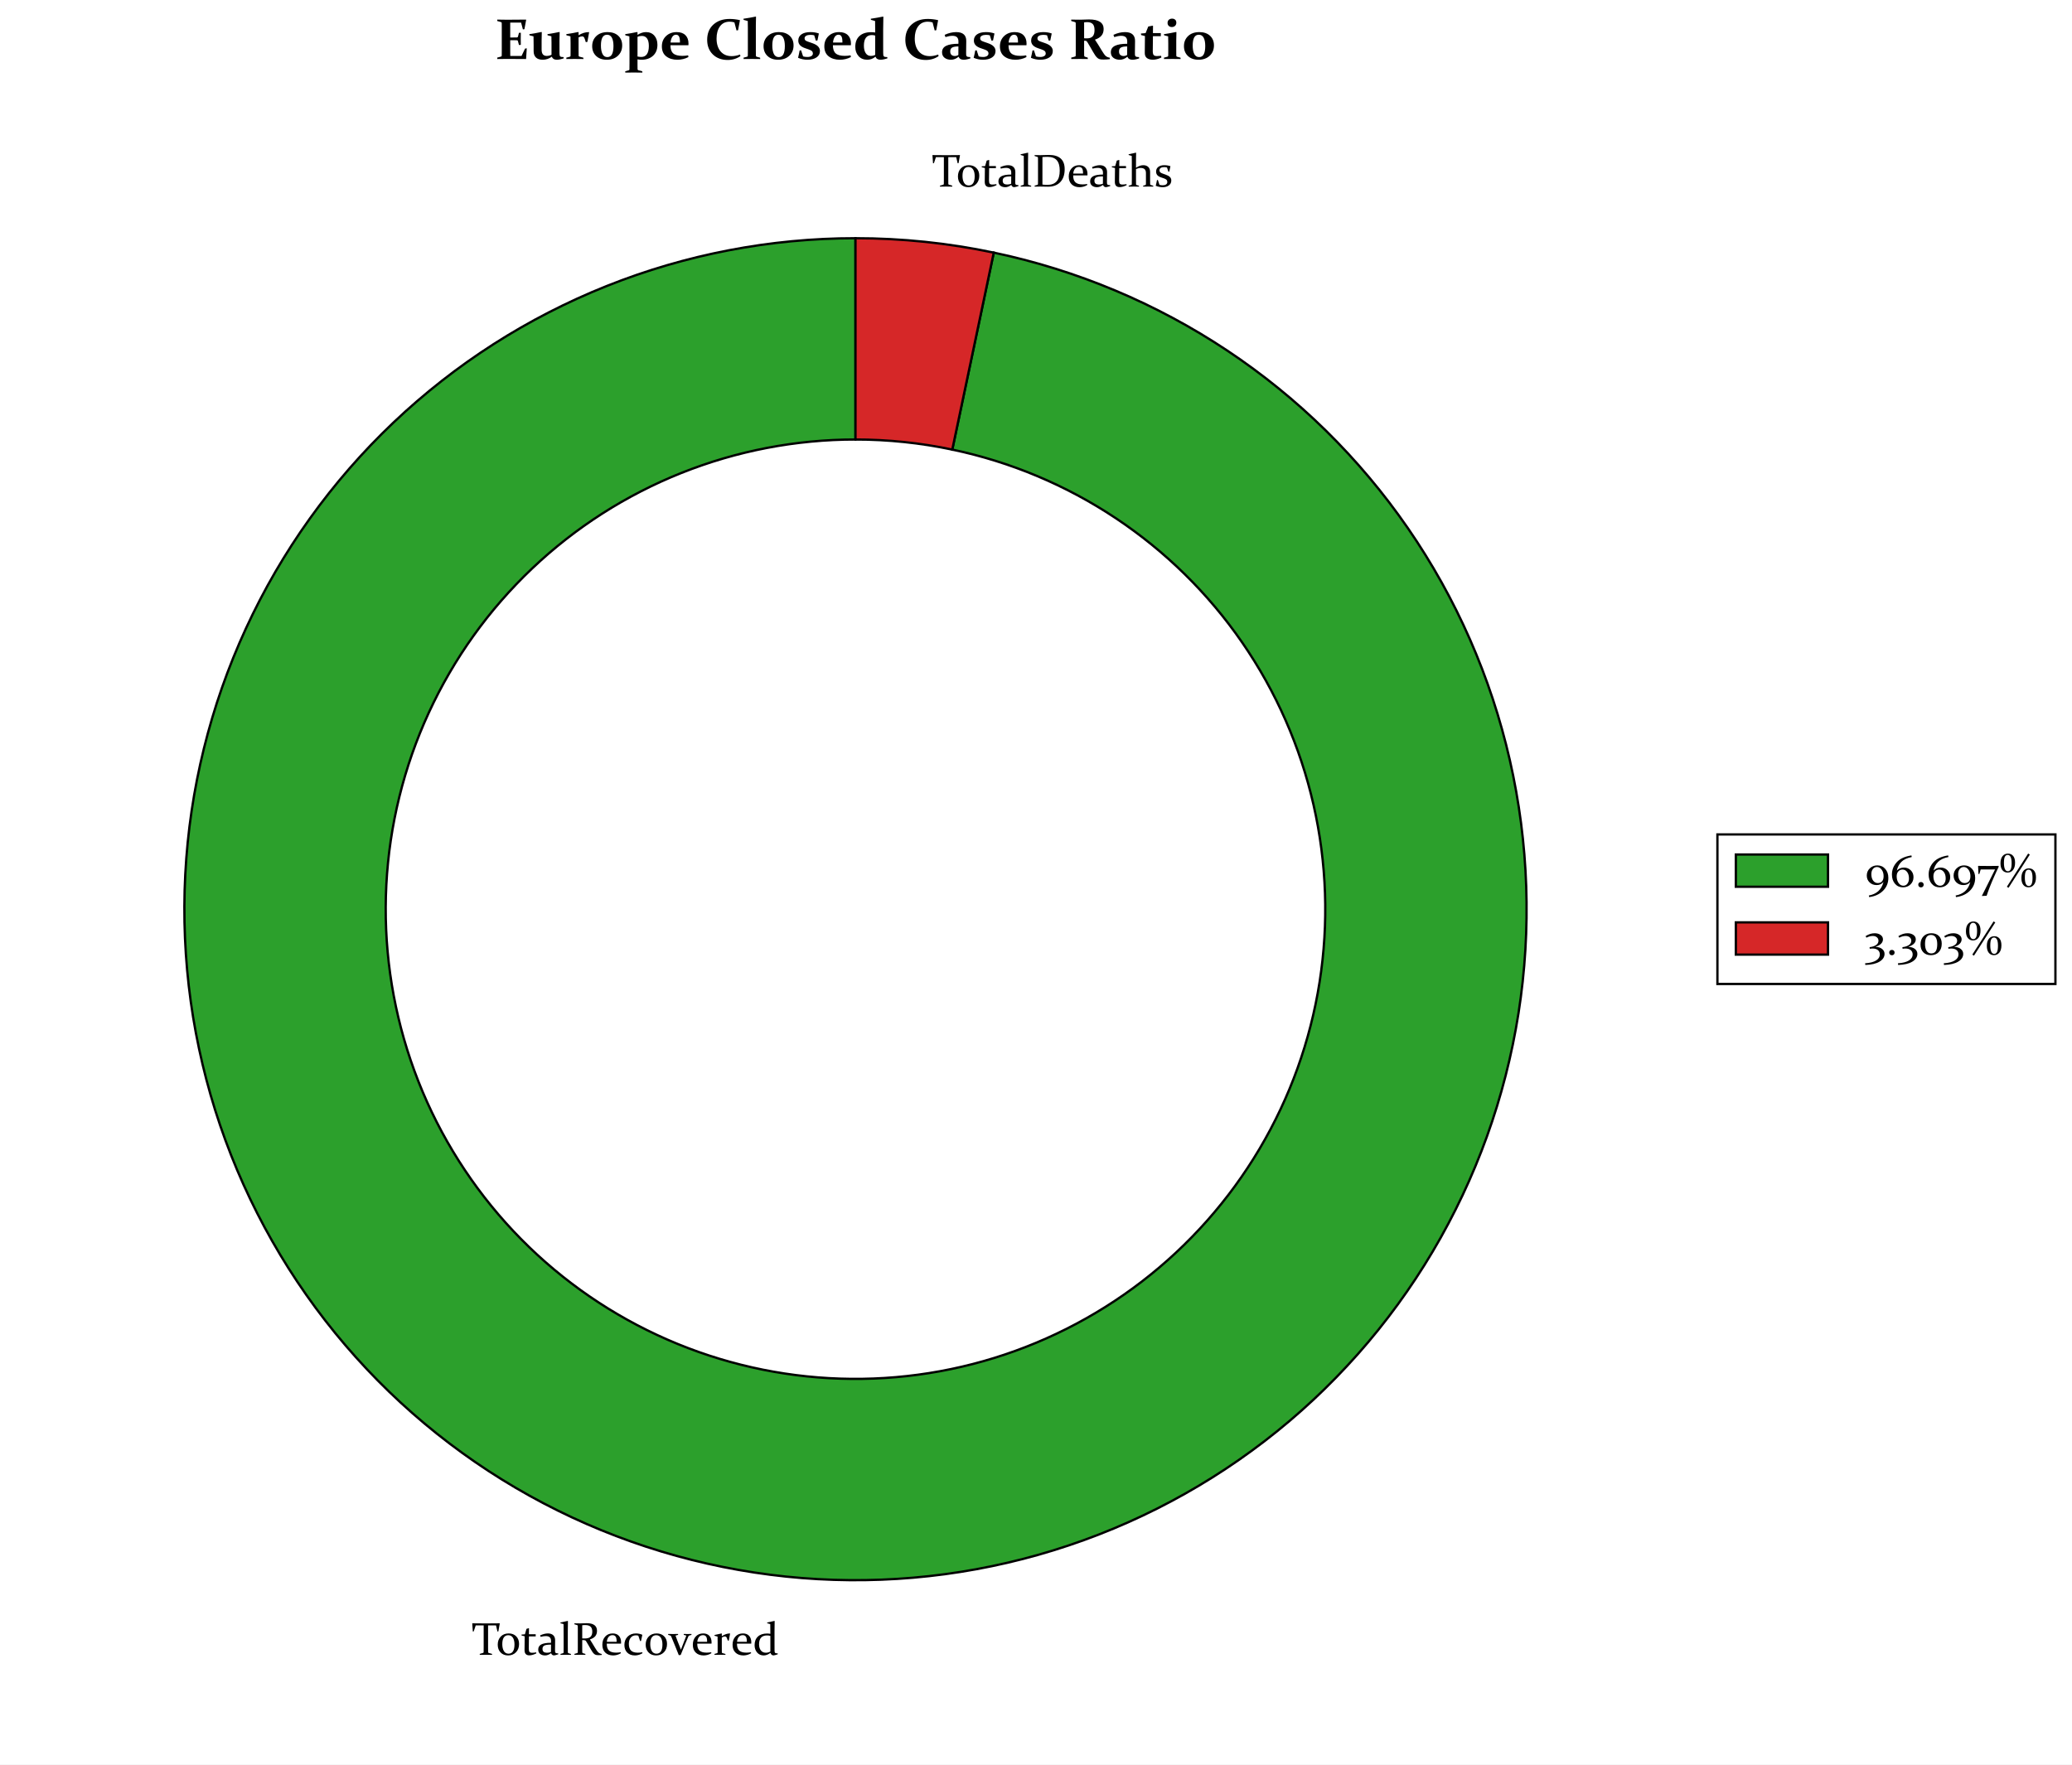
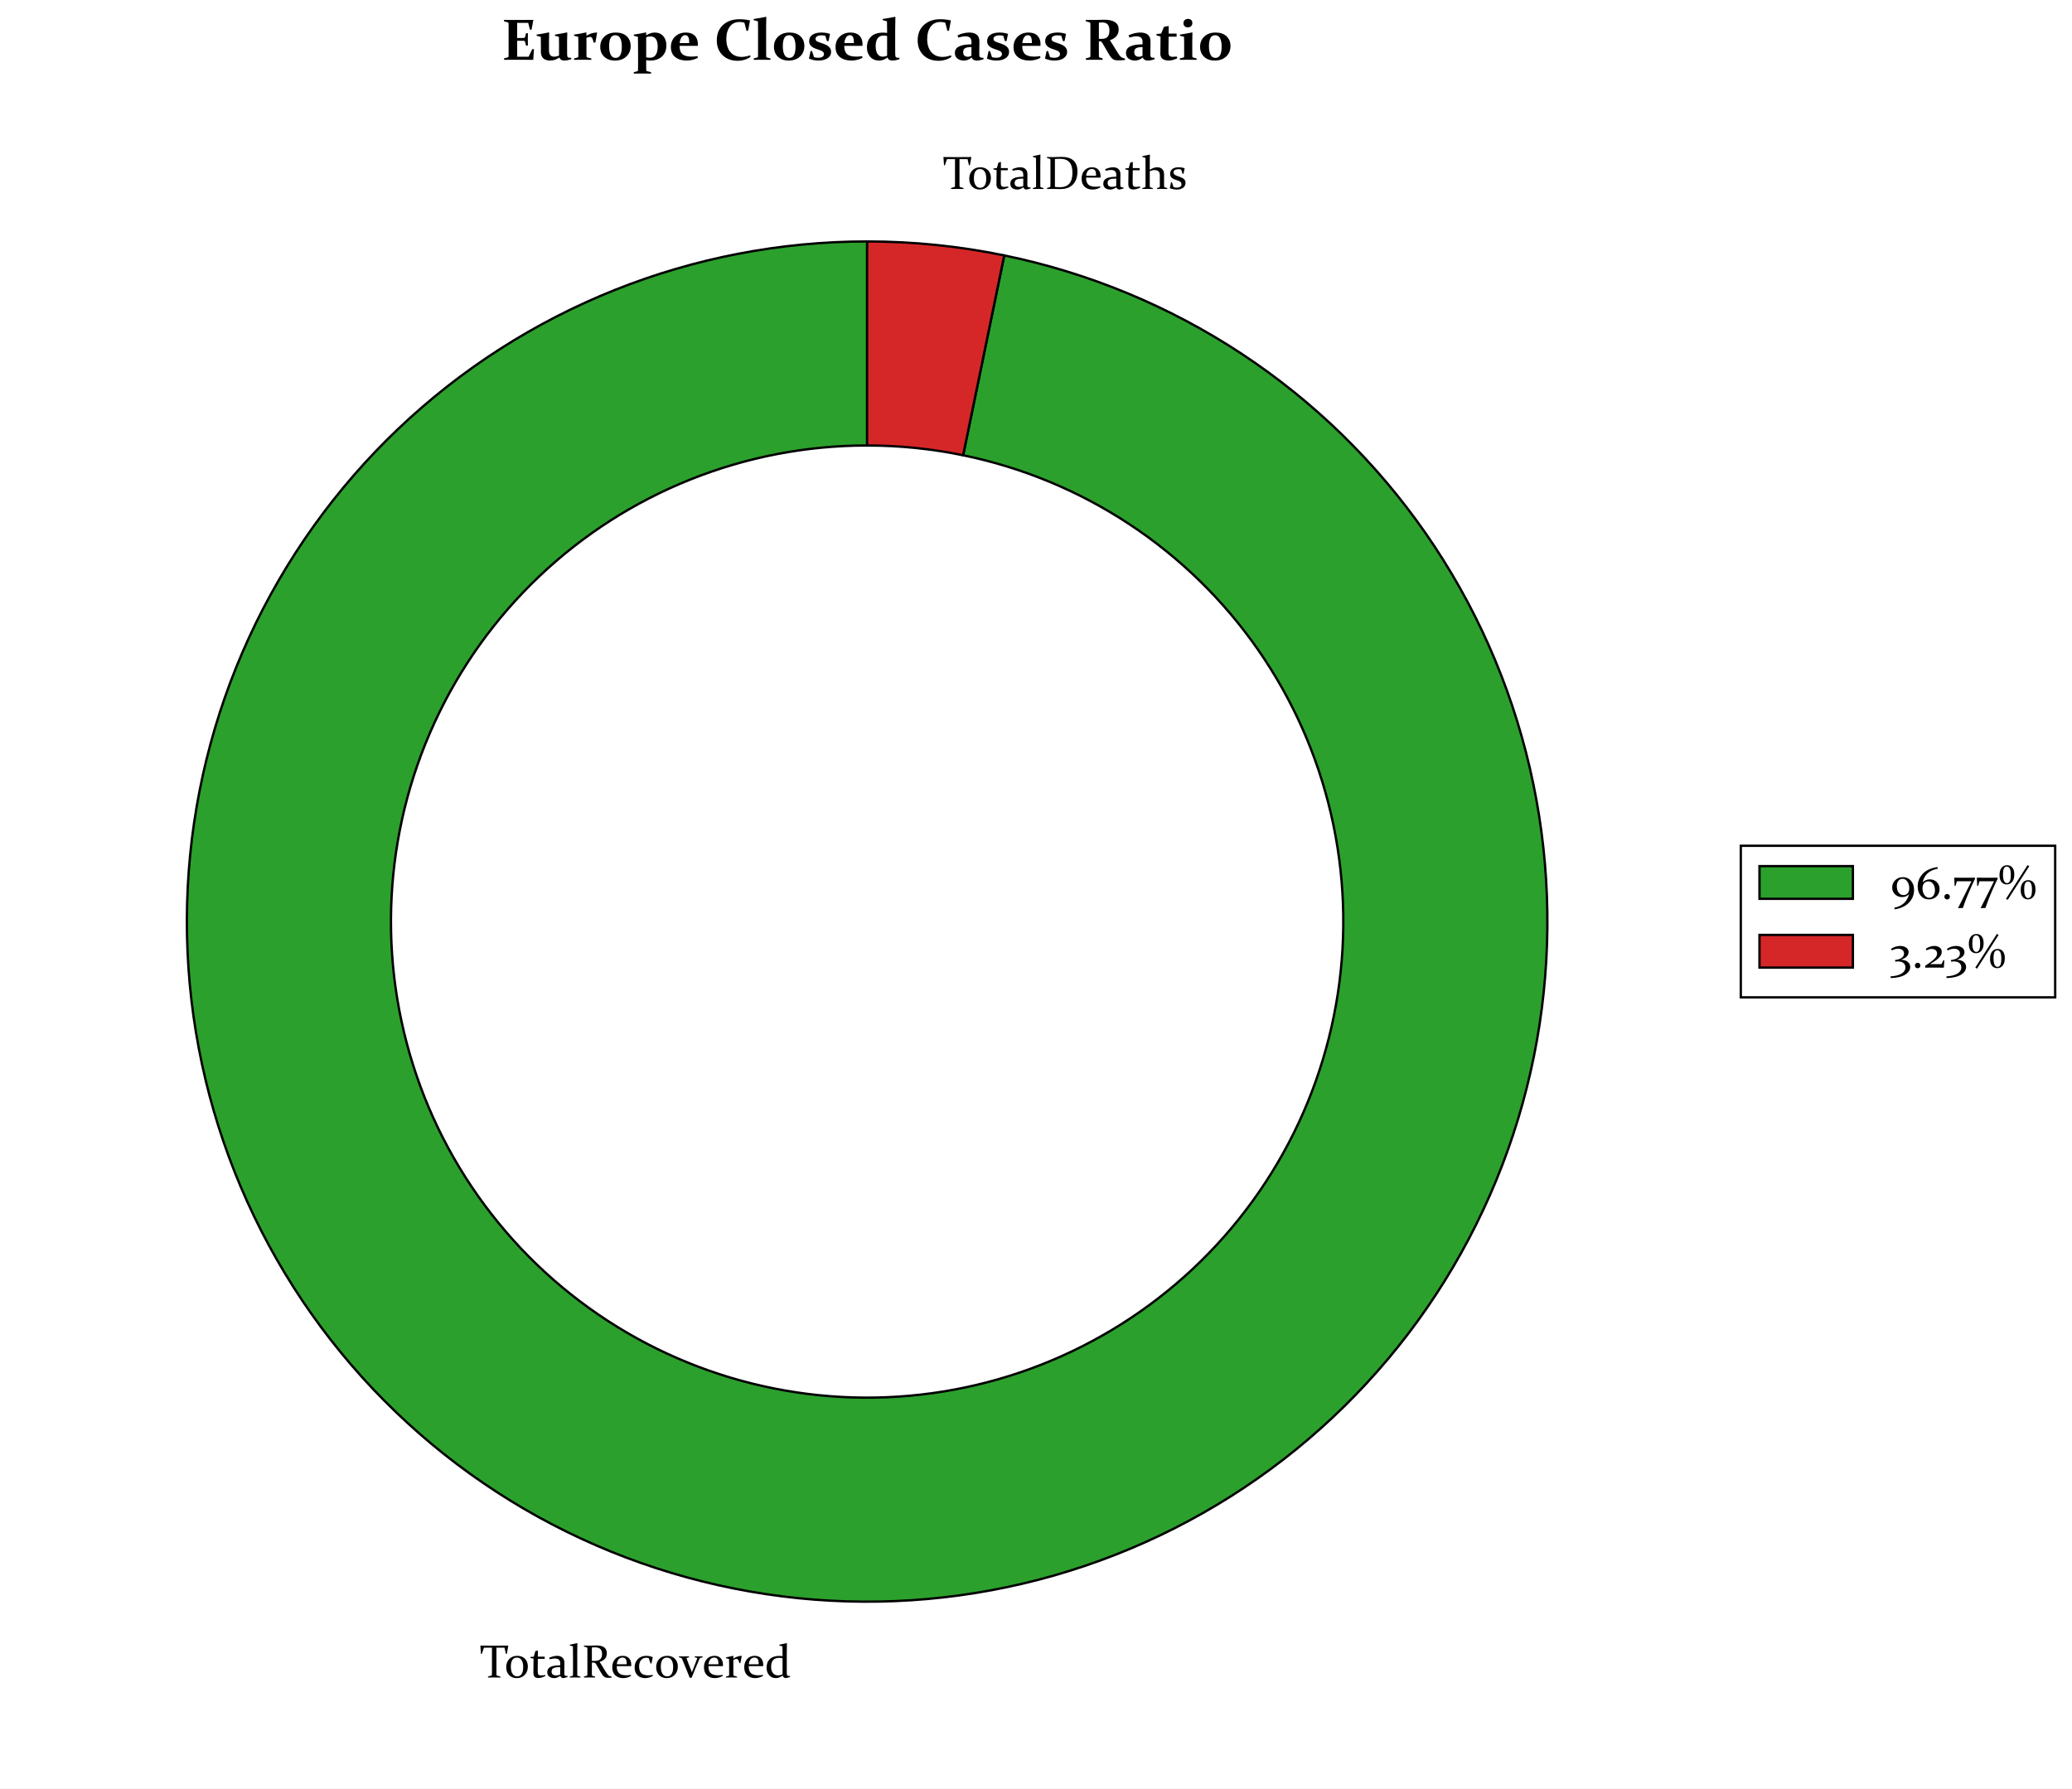
- <svg xmlns="http://www.w3.org/2000/svg" xmlns:xlink="http://www.w3.org/1999/xlink" height="766.08pt" version="1.1" viewBox="0 0 899.398 766.08" width="899.398pt">
+ <svg xmlns="http://www.w3.org/2000/svg" xmlns:xlink="http://www.w3.org/1999/xlink" height="766.08pt" version="1.1" viewBox="0 0 887.317 766.08" width="887.317pt">
  <defs>
    <style type="text/css">*{stroke-linecap:butt;stroke-linejoin:round;}</style>
  </defs>
  <g id="figure_1">
    <g id="patch_1">
-       <path d="M 0 766.08  L 899.398 766.08  L 899.398 0  L 0 0  z " style="fill:#ffffff;" />
+       <path d="M 0 766.08  L 887.317 766.08  L 887.317 0  L 0 0  z " style="fill:#ffffff;" />
    </g>
    <g id="axes_1">
      <g id="patch_2">
-         <path d="M 371.343 103.423  C 334.359 103.423 297.711 110.466 263.362 124.175  C 229.012 137.884 197.586 158.009 170.765 183.473  C 143.944 208.938 122.216 239.279 106.744 272.871  C 91.272 306.463 82.338 342.696 80.421 379.631  C 78.503 416.565 83.636 453.528 95.545 488.542  C 107.454 523.556 125.922 555.984 149.962 584.09  C 174.001 612.195 203.174 635.468 235.919 652.66  C 268.664 669.853 304.385 680.654 341.17 684.485  C 377.955 688.315 415.135 685.106 450.72 675.029  C 486.304 664.951 519.646 648.189 548.96 625.64  C 578.275 603.09 603.028 575.163 621.896 543.354  C 640.764 511.545 653.403 476.432 659.136 439.895  C 664.869 403.358 663.592 366.062 655.373 330.002  C 647.155 293.943 632.144 259.777 611.145 229.333  C 590.146 198.888 563.54 172.72 532.753 152.228  C 501.965 131.736 467.554 117.293 431.364 109.673  L 413.358 195.193  C 438.691 200.527 462.778 210.636 484.33 224.981  C 505.881 239.325 524.505 257.643 539.204 278.954  C 553.904 300.265 564.411 324.181 570.164 349.423  C 575.917 374.664 576.811 400.772 572.798 426.348  C 568.785 451.924 559.937 476.503 546.73 498.769  C 533.523 521.035 516.195 540.584 495.675 556.369  C 475.155 572.154 451.816 583.887 426.906 590.941  C 401.997 597.995 375.971 600.242 350.222 597.56  C 324.472 594.879 299.467 587.318 276.546 575.283  C 253.625 563.249 233.204 546.958 216.376 527.284  C 199.549 507.61 186.62 484.911 178.284 460.401  C 169.948 435.891 166.355 410.016 167.697 384.163  C 169.04 358.309 175.293 332.945 186.124 309.431  C 196.954 285.916 212.163 264.678 230.938 246.853  C 249.713 229.027 271.711 214.94 295.756 205.344  C 319.801 195.747 345.454 190.817 371.343 190.817  L 371.343 103.423  z " style="fill:#2ca02c;stroke:#000000;stroke-linejoin:miter;" />
+         <path d="M 371.343 103.423  C 334.331 103.423 297.656 110.477 263.284 124.206  C 228.912 137.935 197.47 158.089 170.643 183.589  C 143.817 209.088 122.093 239.468 106.639 273.099  C 91.185 306.73 82.28 343 80.403 379.965  C 78.526 416.929 83.711 453.915 95.68 488.938  C 107.648 523.962 126.182 556.385 150.288 584.471  C 174.394 612.556 203.633 635.792 236.437 652.932  C 269.242 670.072 305.014 680.804 341.835 684.553  C 378.657 688.302 415.858 685 451.443 674.823  C 487.029 664.646 520.351 647.78 549.622 625.129  C 578.894 602.478 603.583 574.455 622.364 542.562  C 641.146 510.67 653.678 475.488 659.289 438.904  C 664.901 402.319 663.489 364.999 655.13 328.943  C 646.771 292.887 631.616 258.753 610.479 228.37  C 589.341 197.988 562.606 171.91 531.707 151.535  C 500.808 131.161 466.307 116.86 430.054 109.401  L 412.441 195.002  C 437.818 200.223 461.968 210.234 483.598 224.496  C 505.227 238.758 523.942 257.013 538.738 278.28  C 553.534 299.548 564.142 323.442 569.994 348.681  C 575.845 373.92 576.833 400.045 572.905 425.654  C 568.977 451.263 560.205 475.89 547.058 498.215  C 533.911 520.54 516.629 540.156 496.138 556.011  C 475.648 571.867 452.323 583.673 427.413 590.797  C 402.503 597.921 376.463 600.233 350.687 597.608  C 324.912 594.984 299.872 587.472 276.909 575.474  C 253.946 563.476 233.479 547.211 216.605 527.551  C 199.73 507.891 186.756 485.194 178.379 460.678  C 170.001 436.161 166.371 410.271 167.685 384.396  C 168.999 358.521 175.232 333.132 186.05 309.59  C 196.868 286.049 212.074 264.783 230.853 246.933  C 249.632 229.084 271.642 214.976 295.702 205.365  C 319.762 195.755 345.434 190.817 371.343 190.817  L 371.343 103.423  z " style="fill:#2ca02c;stroke:#000000;stroke-linejoin:miter;" />
      </g>
      <g id="patch_3">
-         <path d="M 431.364 109.673  C 421.502 107.597 411.539 106.034 401.516 104.99  C 391.492 103.946 381.421 103.423 371.343 103.423  L 371.343 190.817  C 378.397 190.817 385.447 191.183 392.464 191.914  C 399.48 192.645 406.454 193.739 413.358 195.193  L 431.364 109.673  z " style="fill:#d62728;stroke:#000000;stroke-linejoin:miter;" />
+         <path d="M 430.054 109.401  C 420.402 107.415 410.654 105.92 400.85 104.921  C 391.046 103.923 381.198 103.423 371.343 103.423  L 371.343 190.817  C 378.241 190.817 385.135 191.167 391.998 191.866  C 398.861 192.565 405.684 193.611 412.441 195.002  L 430.054 109.401  z " style="fill:#d62728;stroke:#000000;stroke-linejoin:miter;" />
      </g>
      <g id="matplotlib.axis_1" />
      <g id="matplotlib.axis_2" />
      <g id="text_1">
-         <g transform="translate(204.7713 718.4438)scale(0.2 -0.2)">
+         <g transform="translate(205.5032 718.5191)scale(0.2 -0.2)">
          <defs>
            <path d="M 30.766 0  Q 24.75 0 17.484 -0.141  L 17.281 1.953  L 24.516 4.109  Q 25.734 4.438 25.781 5.609  Q 25.875 9.328 25.875 15.094  L 25.875 63.812  L 8.641 63.812  L 4.297 50.828  L 2.344 50.484  L 1.078 67.969  L 1.422 68.359  Q 13.422 68.172 24.422 68.172  L 37.453 68.172  Q 48.391 68.172 60.547 68.359  L 60.844 67.969  L 57.766 50.828  L 55.812 50.484  L 52.688 63.812  L 35.453 63.812  L 35.453 15.094  Q 35.453 9.328 35.547 5.609  Q 35.594 4.438 36.812 4.109  L 44.047 1.953  L 44.141 -0.141  Q 36.578 0 30.766 0  z " id="Constantia-84" />
            <path d="M 13.719 23.047  Q 13.719 13.922 17.141 8.172  Q 20.562 2.438 27.297 2.438  Q 33.594 2.438 36.891 7.484  Q 40.188 12.547 40.188 22.469  Q 40.188 31.781 36.719 37.156  Q 33.25 42.531 26.656 42.531  Q 20.406 42.531 17.062 37.688  Q 13.719 32.859 13.719 23.047  z M 50.141 23.484  Q 50.141 12.359 43.422 5.484  Q 36.719 -1.375 26.375 -1.375  Q 16.266 -1.375 10.031 5.094  Q 3.812 11.578 3.812 22.016  Q 3.812 32.766 10.328 39.578  Q 16.844 46.391 27.594 46.391  Q 37.75 46.391 43.938 40.109  Q 50.141 33.844 50.141 23.484  z " id="Constantia-111" />
            <path d="M 17.484 39.938  Q 17.188 23.438 17.188 13.328  Q 17.188 8.25 18.703 6.312  Q 20.219 4.391 24.469 4.391  Q 27.828 4.391 33.25 5.281  L 33.547 3.078  Q 25.094 -1.172 18.453 -1.172  Q 13.141 -1.172 10.547 1.688  Q 7.953 4.547 7.953 10.297  Q 7.953 19.781 8.297 40.234  L 1.562 41.891  L 1.266 43.891  L 8.797 44.531  L 12.156 56.344  Q 14.891 57.078 17.141 57.766  L 17.625 57.422  Q 17.484 51.516 17.484 46.391  L 17.484 44.578  L 32.172 44.578  L 32.172 39.938  z " id="Constantia-116" />
            <path d="M 30.125 22.125  Q 19.438 22.125 15.531 20.016  Q 11.625 17.922 11.625 12.938  Q 11.625 8.297 14.203 6.359  Q 16.797 4.438 21.234 4.438  Q 26.266 4.438 30.031 6.156  z M 6.453 42.234  Q 15.969 46.391 23.297 46.391  Q 30.766 46.391 34.938 42.484  Q 39.109 38.578 39.062 31.203  L 38.812 10.891  Q 38.766 8.406 38.938 6.891  Q 39.109 5.375 39.812 4.562  Q 40.531 3.766 41.938 3.438  Q 43.359 3.125 45.75 3.078  L 46 1.172  Q 43.891 0.344 40.859 -0.484  Q 37.844 -1.312 36.766 -1.312  Q 32.031 -1.312 30.281 3.562  Q 23.438 -1.375 17.391 -1.375  Q 10.594 -1.375 6.469 1.969  Q 2.344 5.328 2.344 11.422  Q 2.344 18.953 9.047 22.516  Q 15.766 26.078 30.125 26.078  L 30.172 29.891  Q 30.219 35.359 27.391 37.984  Q 24.562 40.625 18.703 40.625  Q 14.266 40.625 7.562 38.969  z " id="Constantia-97" />
            <path d="M 2.734 68.5  L 2.484 70.125  Q 11.141 71.781 18.406 73.578  L 18.844 73.188  Q 18.562 65.234 18.562 51.078  L 18.562 19.281  Q 18.562 10.547 18.656 5.219  Q 18.797 3.812 20.016 3.469  L 25.344 1.859  L 25.484 -0.141  Q 18.891 0 14.109 0  Q 9.328 0 2.781 -0.141  L 2.594 1.859  L 8.109 3.469  Q 9.328 3.859 9.422 5.031  Q 9.516 10.547 9.516 17.328  L 9.516 37.406  Q 9.516 55.562 9.328 66.547  z " id="Constantia-108" />
            <path d="M 21.781 14.984  Q 21.781 12.062 21.797 9.719  Q 21.828 7.375 21.875 5.469  Q 21.922 3.953 23.141 3.562  L 28.562 1.953  L 28.719 -0.141  Q 22.906 0 17.094 0  Q 11.188 0 4.984 -0.141  L 4.781 1.953  L 10.797 3.766  Q 12.016 4.109 12.109 5.281  Q 12.156 7.234 12.172 9.641  Q 12.203 12.062 12.203 14.984  L 12.203 54.594  Q 12.203 57.078 12.172 59.078  Q 12.156 61.078 12.109 62.703  Q 12.062 63.969 10.938 64.359  L 4.891 66.266  L 4.781 68.359  Q 11.078 68.172 17.047 68.172  Q 18.219 68.172 20.016 68.234  Q 21.828 68.312 24.422 68.406  Q 27.047 68.5 28.797 68.547  Q 30.562 68.609 31.594 68.609  Q 42.719 68.609 48.281 64.406  Q 53.859 60.203 53.859 52.156  Q 53.859 44.875 50.047 40.359  Q 46.234 35.844 38.422 33.406  Q 41.5 28.719 44.094 24.344  Q 46.688 19.969 48.906 16.328  Q 51.125 12.703 52.969 9.906  Q 54.828 7.125 56.453 5.516  Q 57.281 4.688 58.109 4.078  Q 58.938 3.469 59.844 3.078  Q 60.75 2.688 61.75 2.391  Q 62.75 2.094 63.969 1.812  L 64.109 -0.344  Q 60.594 -0.781 58.203 -0.781  Q 56.203 -0.781 54.688 -0.688  Q 53.172 -0.594 52 -0.297  Q 50.828 0 49.875 0.453  Q 48.922 0.922 48 1.656  Q 46 3.172 44.062 6.031  Q 42.141 8.891 40.062 12.5  Q 37.984 16.109 35.734 20.188  Q 33.5 24.266 31 28.172  Q 30.281 29.344 29.766 30.031  Q 29.25 30.719 28.641 31.109  Q 28.031 31.5 27.219 31.641  Q 26.422 31.781 25.141 31.844  L 21.781 31.938  z M 21.781 35.594  Q 24.75 35.453 27.297 35.453  Q 35.75 35.453 39.672 39.031  Q 43.609 42.625 43.609 50.297  Q 43.609 57.719 39.844 61.125  Q 36.078 64.547 28.078 64.547  Q 26.703 64.547 25.141 64.453  Q 23.578 64.359 21.781 64.156  z " id="Constantia-82" />
            <path d="M 44.047 3.469  Q 39.891 0.875 35.5 -0.25  Q 31.109 -1.375 27.344 -1.375  Q 16.609 -1.375 10.203 4.75  Q 3.812 10.891 3.812 21.781  Q 3.812 32.625 9.938 39.5  Q 16.062 46.391 26.312 46.391  Q 34.906 46.391 39.688 41.234  Q 44.484 36.078 44.484 27  Q 44.484 25.641 44.344 24.219  L 13.375 24.219  Q 13.375 13.719 18.312 9.203  Q 23.25 4.688 33.734 4.688  Q 38.422 4.688 43.75 5.562  z M 34.766 28.266  L 34.766 29.734  Q 34.766 36.672 32.547 39.641  Q 30.328 42.625 25.922 42.625  Q 20.125 42.625 17.047 38.422  Q 13.969 34.234 13.578 28.266  z " id="Constantia-101" />
            <path d="M 42.969 3.469  Q 39.938 1.422 35.469 0.016  Q 31 -1.375 26.609 -1.375  Q 16.062 -1.375 9.906 4.797  Q 3.766 10.984 3.766 21.297  Q 3.766 32.469 10.734 39.422  Q 17.719 46.391 28.812 46.391  Q 35.984 46.391 42.719 43.453  Q 41.109 36.922 39.844 30.078  L 37.938 29.781  L 33.984 41.5  Q 31.734 42.281 28.906 42.281  Q 21.625 42.281 17.516 37.203  Q 13.422 32.125 13.422 23.781  Q 13.422 13.969 18.062 9.281  Q 22.703 4.594 32.766 4.594  Q 37.406 4.594 42.672 5.516  z " id="Constantia-99" />
            <path d="M -1.516 45.266  Q 4.641 45.125 9.422 45.125  Q 13.812 45.125 19.969 45.266  L 20.172 43.266  L 14.5 41.703  Q 18.5 30.328 23.781 17.531  Q 25.141 14.156 26.219 11.078  Q 27.297 14.156 28.719 17.484  Q 33.156 28.422 38.031 41.703  L 32.469 43.266  L 32.281 45.266  Q 36.234 45.125 40.531 45.125  Q 44.922 45.125 49.031 45.266  L 49.219 43.266  L 44.344 41.844  Q 43.219 41.453 42.438 39.938  Q 38.578 31 33.469 18.672  Q 28.375 6.344 25.781 -0.344  L 21.625 -0.781  Q 18.953 6.297 13.891 18.594  Q 8.844 30.906 5.219 39.703  Q 4.438 41.406 3.078 41.891  L -1.422 43.266  z " id="Constantia-118" />
            <path d="M 2.828 42.969  Q 10.984 44.531 18.312 46.391  L 18.797 46.047  L 18.797 40.328  Q 27.828 46.391 36.531 46.391  L 36.766 46.094  Q 35.359 38.812 33.984 31  L 32.031 30.672  Q 30.672 34.812 29.391 37.328  Q 28.125 39.844 25.391 39.844  Q 22.75 39.844 18.797 37.406  L 18.797 16.266  Q 18.797 8.641 18.891 5.375  Q 18.953 4.047 20.125 3.719  L 26.609 1.859  L 26.766 -0.141  Q 19.141 0 14.359 0  Q 9.578 0 3.031 -0.141  L 2.828 1.859  L 8.5 3.516  Q 9.672 3.906 9.719 5.031  Q 9.766 7.125 9.766 11.031  L 9.766 27.688  Q 9.766 35.641 9.578 39.547  L 3.078 41.312  z " id="Constantia-114" />
            <path d="M 37.938 41.016  Q 34.672 42.047 30.609 42.047  Q 22.219 42.047 17.812 37.281  Q 13.422 32.516 13.422 22.859  Q 13.422 14.5 17.328 9.5  Q 21.234 4.5 28.375 4.5  Q 32.953 4.5 37.938 7.031  z M 30.906 70.125  Q 39.594 71.781 46.828 73.578  L 47.266 73.188  Q 46.969 62.75 46.969 50.734  L 46.969 24.172  Q 46.969 17.438 47.016 10.844  Q 47.016 8.344 47.188 6.828  Q 47.359 5.328 48.047 4.516  Q 48.734 3.719 50.078 3.422  Q 51.422 3.125 53.859 3.078  L 54.109 1.172  Q 51.953 0.344 48.953 -0.484  Q 45.953 -1.312 44.875 -1.312  Q 39.938 -1.312 38.234 4.25  Q 30.672 -1.375 23.531 -1.375  Q 14.5 -1.375 9.109 5.047  Q 3.719 11.469 3.719 20.844  Q 3.719 32.953 10.891 39.594  Q 18.062 46.234 30.953 46.234  Q 34.078 46.234 37.938 45.562  Q 37.938 56.344 37.75 66.547  L 31.156 68.5  z " id="Constantia-100" />
          </defs>
          <use xlink:href="#Constantia-84" />
          <use x="52.578" xlink:href="#Constantia-111" />
          <use x="106.631" xlink:href="#Constantia-116" />
          <use x="141.934" xlink:href="#Constantia-97" />
          <use x="189.932" xlink:href="#Constantia-108" />
          <use x="218.008" xlink:href="#Constantia-82" />
          <use x="279.643" xlink:href="#Constantia-101" />
          <use x="327.543" xlink:href="#Constantia-99" />
          <use x="373.686" xlink:href="#Constantia-111" />
          <use x="427.738" xlink:href="#Constantia-118" />
          <use x="476.029" xlink:href="#Constantia-101" />
          <use x="523.93" xlink:href="#Constantia-114" />
          <use x="562.26" xlink:href="#Constantia-101" />
          <use x="610.16" xlink:href="#Constantia-100" />
        </g>
      </g>
      <g id="text_2">
-         <g transform="translate(404.5329 80.99951)scale(0.2 -0.2)">
+         <g transform="translate(403.801 80.92414)scale(0.2 -0.2)">
          <defs>
            <path d="M 17.094 0  Q 11.188 0 4.984 -0.141  L 4.781 1.953  L 10.797 3.766  Q 12.062 4.156 12.109 5.281  Q 12.156 7.234 12.172 9.641  Q 12.203 12.062 12.203 14.984  L 12.203 54.594  Q 12.203 57.078 12.172 59.078  Q 12.156 61.078 12.109 62.703  Q 12.062 63.969 10.938 64.359  L 4.891 66.266  L 4.781 68.359  Q 11.078 68.172 17.047 68.172  Q 21.922 68.172 26.453 68.406  Q 31 68.656 35.797 68.656  Q 52.875 68.656 61.469 60.859  Q 70.062 53.078 70.062 37.75  Q 70.062 19.672 60.516 9.688  Q 50.984 -0.297 33.734 -0.297  Q 29 -0.297 25.281 -0.141  Q 21.578 0 17.094 0  z M 21.781 4.344  Q 24.656 3.953 27.406 3.828  Q 30.172 3.719 32.953 3.719  Q 45.844 3.719 52.578 11.297  Q 59.328 18.891 59.328 34.578  Q 59.328 49.812 52.922 57.156  Q 46.531 64.5 32.672 64.5  Q 30.469 64.5 27.797 64.406  Q 25.141 64.312 21.781 64.062  z " id="Constantia-68" />
            <path d="M 2.484 70.125  Q 10.453 71.688 18.406 73.578  L 18.844 73.188  Q 18.609 68.609 18.578 60.109  Q 18.562 51.609 18.562 40.922  Q 27.047 46.391 34.375 46.391  Q 41.156 46.391 45.156 42.594  Q 49.172 38.812 49.172 31.5  L 49.172 14.266  Q 49.172 8.641 49.266 5.219  Q 49.312 3.953 50.484 3.516  L 55.953 1.859  L 56.062 -0.141  Q 49.609 0 44.828 0  Q 40.047 0 34.188 -0.141  L 33.984 1.859  L 38.812 3.266  Q 39.984 3.656 40.094 4.781  Q 40.141 5.469 40.141 7.859  L 40.141 29.156  Q 40.141 35.156 37.25 37.766  Q 34.375 40.375 28.766 40.375  Q 23.922 40.375 18.562 38.031  L 18.562 16.109  Q 18.562 10.062 18.656 5.031  Q 18.703 3.656 19.875 3.328  L 24.953 1.859  L 25.047 -0.141  Q 18.891 0 14.109 0  Q 9.328 0 2.781 -0.141  L 2.594 1.859  L 8.109 3.469  Q 9.375 3.859 9.422 5.031  Q 9.516 9.719 9.516 17  L 9.516 37.406  Q 9.516 47.359 9.484 55.031  Q 9.469 62.703 9.328 66.547  L 2.734 68.5  z " id="Constantia-104" />
            <path d="M 27.875 41.453  Q 25.047 42.234 21.734 42.234  Q 17.141 42.234 14.328 40.453  Q 11.531 38.672 11.531 35.594  Q 11.531 32.625 13.359 30.906  Q 15.188 29.203 20.172 27.547  L 24.172 26.172  Q 30.906 23.875 34.047 20.922  Q 37.203 17.969 37.203 13.188  Q 37.203 6.391 31.922 2.5  Q 26.656 -1.375 18.609 -1.375  Q 11.188 -1.375 3.422 1.656  Q 5.078 8.016 6.109 14.062  L 8.016 14.359  L 11.531 3.859  Q 14.312 2.781 18.609 2.781  Q 23.141 2.781 25.844 4.641  Q 28.562 6.5 28.562 9.859  Q 28.562 12.984 26.734 14.797  Q 24.906 16.609 20.906 17.922  L 15.828 19.625  Q 9.234 21.828 6.719 24.922  Q 4.203 28.031 4.203 32.625  Q 4.203 39.016 9.062 42.703  Q 13.922 46.391 21.875 46.391  Q 29.297 46.391 35.359 44.234  Q 33.984 38.672 32.859 32.469  L 31 32.125  z " id="Constantia-115" />
          </defs>
          <use xlink:href="#Constantia-84" />
          <use x="52.578" xlink:href="#Constantia-111" />
          <use x="106.631" xlink:href="#Constantia-116" />
          <use x="141.934" xlink:href="#Constantia-97" />
          <use x="189.932" xlink:href="#Constantia-108" />
          <use x="218.008" xlink:href="#Constantia-68" />
          <use x="293.105" xlink:href="#Constantia-101" />
          <use x="341.006" xlink:href="#Constantia-97" />
          <use x="389.004" xlink:href="#Constantia-116" />
          <use x="424.307" xlink:href="#Constantia-104" />
          <use x="482.266" xlink:href="#Constantia-115" />
        </g>
      </g>
      <g id="text_3">
        <g transform="translate(214.7568 25.59453)scale(0.25 -0.25)">
          <defs>
            <path d="M 17.234 68.172  L 29.594 68.172  Q 41.453 68.172 54.203 68.359  L 54.547 67.969  L 51.516 51.703  L 48.875 51.312  L 45.75 63.188  L 26.859 63.188  L 26.859 37.25  L 29.5 37.25  Q 33.734 37.25 38.625 37.359  Q 39.891 37.406 40.281 38.672  L 42.047 45.359  L 45.266 45.516  Q 45.125 38.422 45.125 34.906  Q 45.125 31.5 45.266 24.469  L 42.047 24.219  L 40.234 31.109  Q 39.844 32.422 38.719 32.469  Q 33.734 32.562 29.438 32.562  L 26.859 32.562  L 26.859 15.828  Q 26.859 10.453 26.953 5.172  L 46.484 5.172  L 52.641 18.016  L 55.609 18.453  L 54.438 0.203  L 54.109 -0.141  Q 41.938 0 30.422 0  L 17.484 0  Q 11.188 0 4.5 -0.141  L 4.25 2.297  L 10.797 4.109  Q 12.016 4.438 12.109 5.609  Q 12.156 7.562 12.172 9.984  Q 12.203 12.406 12.203 15.328  L 12.203 54.25  Q 12.203 56.688 12.172 58.688  Q 12.156 60.688 12.109 62.359  Q 12.062 63.625 10.938 63.969  L 4.391 65.875  L 4.25 68.359  Q 11.078 68.172 17.234 68.172  z " id="Constantia-Bold-69" />
            <path d="M 39.844 3.906  Q 32.672 -1.375 24.219 -1.375  Q 16.312 -1.375 12.297 2.531  Q 8.297 6.453 8.297 13.531  L 8.297 23.875  Q 8.297 34.328 8.109 39.266  L 1.125 41.062  L 0.828 43.062  Q 12.797 44.875 21.922 46.828  L 22.469 46.438  Q 22.172 40.328 22.172 31.344  L 22.172 16.312  Q 22.172 10.5 24.438 7.891  Q 26.703 5.281 30.859 5.281  Q 35.5 5.281 39.359 7.281  L 39.359 28.078  Q 39.359 34.906 39.156 39.359  L 32.562 41.062  L 32.281 43.062  Q 43.844 44.875 52.938 46.828  L 53.516 46.438  Q 53.172 40.188 53.172 31.062  Q 53.172 13.328 53.219 9.422  Q 53.266 7.469 53.516 6.266  Q 53.766 5.078 54.438 4.438  Q 55.125 3.812 56.469 3.531  Q 57.812 3.266 60.297 3.219  L 60.547 1.078  Q 53.516 -1.375 48.438 -1.375  Q 41.891 -1.375 39.844 3.906  z " id="Constantia-Bold-117" />
            <path d="M 2.297 43.062  Q 13.578 44.734 22.906 46.781  L 23.641 46.391  L 23.641 41.109  Q 32.281 46.625 41.703 46.625  L 41.938 46.297  Q 40.375 38.531 38.969 29.688  L 36.141 29.203  Q 34.859 34.031 33.641 36.609  Q 32.422 39.203 29.828 39.203  Q 27.344 39.203 23.641 37.547  L 23.641 16.609  Q 23.641 9.031 23.734 5.766  Q 23.781 4.391 24.953 4.047  L 31.938 2.203  L 32.078 -0.141  Q 23.969 0 16.609 0  Q 9.578 0 2.547 -0.141  L 2.297 2.203  L 8.5 3.906  Q 9.672 4.25 9.719 5.375  Q 9.766 7.469 9.766 11.375  L 9.766 27.688  Q 9.766 35.641 9.578 39.266  L 2.594 41.062  z " id="Constantia-Bold-114" />
            <path d="M 19.047 23.188  Q 19.047 14.312 21.703 8.766  Q 24.359 3.219 30.219 3.219  Q 35.688 3.219 38.25 8.094  Q 40.828 12.984 40.828 22.609  Q 40.828 31.641 38.109 36.844  Q 35.406 42.047 29.641 42.047  Q 24.266 42.047 21.656 37.359  Q 19.047 32.672 19.047 23.188  z M 55.953 23.578  Q 55.953 12.453 48.531 5.531  Q 41.109 -1.375 29.203 -1.375  Q 17.625 -1.375 10.734 5.141  Q 3.859 11.672 3.859 22.219  Q 3.859 32.906 11.078 39.766  Q 18.312 46.625 30.609 46.625  Q 42.281 46.625 49.109 40.297  Q 55.953 33.984 55.953 23.578  z " id="Constantia-Bold-111" />
            <path d="M 1.609 41.062  L 1.312 43.062  Q 12.594 44.734 21.969 46.781  L 22.703 46.391  L 22.703 41.797  Q 30.281 46.625 37.312 46.625  Q 46.484 46.625 51.875 40.547  Q 57.281 34.469 57.281 24.656  Q 57.281 12.5 49.688 5.562  Q 42.094 -1.375 29.641 -1.375  Q 26.312 -1.375 22.703 -0.688  L 22.703 -10.984  Q 22.703 -15.828 22.797 -17.781  Q 22.906 -19.281 24.125 -19.578  L 31 -21.391  L 31.156 -23.734  Q 23.047 -23.578 15.922 -23.578  Q 8.594 -23.578 1.562 -23.734  L 1.312 -21.391  L 7.469 -19.672  Q 8.641 -19.391 8.688 -18.219  Q 8.797 -14.594 8.797 -7.375  L 8.797 12.109  Q 8.797 33.406 8.594 39.266  z M 22.703 4.203  Q 26.125 3.469 29.297 3.469  Q 35.75 3.469 39.062 8.391  Q 42.391 13.328 42.391 22.516  Q 42.391 31.156 39.266 35.562  Q 36.141 39.984 30.219 39.984  Q 25.984 39.984 22.703 38.375  z " id="Constantia-Bold-112" />
            <path d="M 49.906 3.219  Q 40.875 -1.375 30.859 -1.375  Q 18.953 -1.375 11.406 4.516  Q 3.859 10.406 3.859 21.875  Q 3.859 32.812 11.109 39.719  Q 18.359 46.625 29.594 46.625  Q 39.406 46.625 44.75 41.328  Q 50.094 36.031 50.094 26.703  Q 50.094 25.297 49.953 23.781  L 18.75 23.781  Q 18.75 13.969 23.562 9.672  Q 28.375 5.375 39.359 5.375  Q 44.672 5.375 49.516 6.297  z M 35.25 28.516  L 35.25 29.688  Q 35.25 36.328 33.562 39.203  Q 31.891 42.094 28.422 42.094  Q 24.266 42.094 21.797 38.109  Q 19.344 34.125 18.953 28.516  z " id="Constantia-Bold-101" />
            <path id="Constantia-Bold-32" />
            <path d="M 58.5 49.906  L 55.812 49.469  L 52.094 63.484  Q 48.25 64.703 43.75 64.703  Q 32.953 64.703 27.047 56.609  Q 21.141 48.531 21.141 35.453  Q 21.141 21.484 28.094 13.188  Q 35.062 4.891 47.406 4.891  Q 54.297 4.891 61.922 7.672  L 62.547 4.891  Q 52.781 -1.766 40.484 -1.766  Q 24.516 -1.766 14.672 7.859  Q 4.828 17.484 4.828 33.203  Q 4.828 49.953 15.625 59.719  Q 26.422 69.484 43.797 69.484  Q 52.391 69.484 61.375 67.484  L 61.672 67  z " id="Constantia-Bold-67" />
            <path d="M 1.859 69.828  Q 14.062 71.625 23.141 73.578  L 23.688 73.188  Q 23.391 66.453 23.391 58.844  L 23.391 13.672  Q 23.391 7.859 23.484 5.562  Q 23.578 4.25 24.703 3.906  L 30.812 2.203  L 30.953 -0.141  Q 23.734 0 16.609 0  Q 9.328 0 2.25 -0.141  L 2 2.203  L 8.203 3.906  Q 9.328 4.203 9.422 5.375  Q 9.516 7.281 9.516 11.766  L 9.516 54.109  Q 9.516 60.5 9.328 65.875  L 2.156 67.828  z " id="Constantia-Bold-108" />
            <path d="M 31.938 41.109  Q 28.859 41.844 25.297 41.844  Q 20.844 41.844 18.031 40.281  Q 15.234 38.719 15.234 35.844  Q 15.234 33.641 16.453 32.438  Q 17.672 31.25 20.656 30.219  L 28.469 27.484  Q 35.453 25.094 38.672 21.703  Q 41.891 18.312 41.891 13.766  Q 41.891 6.594 35.859 2.609  Q 29.828 -1.375 20.016 -1.375  Q 11.812 -1.375 3.906 2  Q 5.562 8.547 6.641 14.703  L 9.125 15.094  L 12.641 4.438  Q 15.625 3.422 20.125 3.422  Q 24.359 3.422 27 5.031  Q 29.641 6.641 29.641 9.516  Q 29.641 11.922 28.047 13.547  Q 26.469 15.188 21.734 16.797  L 15.766 18.844  Q 10.062 20.844 7.172 24.047  Q 4.297 27.25 4.297 31.891  Q 4.297 39.016 9.906 42.812  Q 15.531 46.625 25.391 46.625  Q 33.5 46.625 40.047 44.234  Q 38.578 37.844 37.547 32.125  L 34.859 31.734  z " id="Constantia-Bold-115" />
            <path d="M 38.422 40.578  Q 35.797 41.5 32.516 41.5  Q 25.828 41.5 22.312 36.891  Q 18.797 32.281 18.797 23  Q 18.797 14.938 21.922 10.109  Q 25.047 5.281 30.719 5.281  Q 34.906 5.281 38.422 7.078  z M 30.719 69.828  Q 42.625 71.625 52 73.578  L 52.594 73.188  Q 52.25 62.75 52.25 50.734  L 52.25 24.172  Q 52.25 17.781 52.297 10.984  Q 52.297 8.5 52.484 6.984  Q 52.688 5.469 53.344 4.656  Q 54 3.859 55.359 3.562  Q 56.734 3.266 59.375 3.219  L 59.672 1.078  Q 52.547 -1.375 47.516 -1.375  Q 40.969 -1.375 38.922 3.953  Q 32.516 -1.375 24.75 -1.375  Q 15.094 -1.375 9.469 5  Q 3.859 11.375 3.859 20.953  Q 3.859 33.156 11.109 39.812  Q 18.359 46.484 31.391 46.484  Q 34.625 46.484 38.422 45.953  Q 38.422 56.25 38.234 65.875  L 31.062 67.828  z " id="Constantia-Bold-100" />
            <path d="M 31 21.734  Q 23.344 21.734 20.062 19.781  Q 16.797 17.828 16.797 13.094  Q 16.797 8.797 19.109 6.953  Q 21.438 5.125 24.609 5.125  Q 28.219 5.125 30.906 6.984  z M 7.125 41.891  Q 17.531 46.625 27.156 46.625  Q 35.938 46.625 40.297 42.688  Q 44.672 38.766 44.625 31.391  L 44.391 11.078  Q 44.281 8.594 44.469 7.078  Q 44.672 5.562 45.375 4.75  Q 46.094 3.953 47.484 3.609  Q 48.875 3.266 51.516 3.219  L 51.812 0.984  Q 44.969 -1.375 40.047 -1.375  Q 33.406 -1.375 31.297 3.859  Q 25.094 -1.375 18.172 -1.375  Q 11.375 -1.375 6.984 2.016  Q 2.594 5.422 2.594 11.578  Q 2.594 19.234 9.688 22.797  Q 16.797 26.375 31 26.375  L 31.062 30.031  Q 31.109 35.25 28.547 37.719  Q 25.984 40.188 20.562 40.188  Q 15.531 40.188 8.5 37.984  z " id="Constantia-Bold-97" />
            <path d="M 26.703 15.328  Q 26.703 12.406 26.734 10.078  Q 26.766 7.766 26.812 5.859  Q 26.859 4.297 27.938 3.953  L 33.016 2.297  L 33.156 -0.141  Q 27.734 0 19.734 0  Q 11.188 0 4.5 -0.141  L 4.25 2.297  L 10.797 4.109  Q 12.016 4.438 12.109 5.609  Q 12.156 7.562 12.172 9.984  Q 12.203 12.406 12.203 15.328  L 12.203 54.25  Q 12.203 56.688 12.172 58.688  Q 12.156 60.688 12.109 62.359  Q 12.062 63.625 10.938 63.969  L 4.391 65.875  L 4.25 68.359  Q 11.078 68.172 18.266 68.172  Q 19.781 68.172 22.016 68.234  Q 24.266 68.312 27.484 68.406  Q 30.422 68.5 32.391 68.547  Q 34.375 68.609 35.5 68.609  Q 48.047 68.609 54.312 64.406  Q 60.594 60.203 60.594 52.156  Q 60.594 44.875 56.766 40.406  Q 52.938 35.938 45.516 33.547  Q 49.609 27.484 51.828 23.719  Q 54.047 19.969 56.297 16.328  Q 58.547 12.703 60.375 9.906  Q 62.203 7.125 63.812 5.516  Q 64.703 4.781 65.5 4.25  Q 66.312 3.719 67.188 3.328  Q 68.062 2.938 69.062 2.656  Q 70.062 2.391 71.297 2.156  L 71.484 -0.344  Q 66.703 -1.031 60.547 -1.031  Q 55.672 -1.031 53.719 -0.391  Q 51.766 0.25 50.25 1.422  Q 48 3.172 46.109 6  Q 44.234 8.844 42.141 12.406  Q 40.047 15.969 37.812 19.969  Q 35.594 23.969 33.156 27.875  Q 32.422 29 31.953 29.734  Q 31.5 30.469 31.031 30.828  Q 30.562 31.203 30.047 31.375  Q 29.547 31.547 28.766 31.594  L 26.703 31.641  z M 26.703 35.891  Q 29.297 35.75 31.391 35.75  Q 38.328 35.75 41.547 39.234  Q 44.781 42.719 44.781 50.141  Q 44.781 57.328 41.672 60.625  Q 38.578 63.922 32.031 63.922  Q 30.906 63.922 29.609 63.812  Q 28.328 63.719 26.703 63.531  z " id="Constantia-Bold-82" />
            <path d="M 22.125 39.547  Q 21.828 24.312 21.828 13.719  Q 21.828 8.797 23.344 6.906  Q 24.859 5.031 29.156 5.031  Q 32.469 5.031 36.375 5.422  L 36.766 2.484  Q 29 -1.312 22.266 -1.312  Q 15.438 -1.312 11.688 1.531  Q 7.953 4.391 7.953 10.156  Q 7.953 20.312 8.25 39.797  L 1.656 41.5  L 1.219 44.141  L 9.375 44.875  L 14.016 56.344  Q 18.172 57.078 21.578 57.766  L 22.266 57.422  Q 22.125 51.516 22.125 44.875  L 35.797 44.875  L 35.797 39.547  z " id="Constantia-Bold-116" />
            <path d="M 23.781 62.984  Q 23.781 59.625 21.609 57.516  Q 19.438 55.422 15.922 55.422  Q 12.703 55.422 10.625 57.391  Q 8.547 59.375 8.547 62.547  Q 8.547 66.016 10.734 68.016  Q 12.938 70.016 16.453 70.016  Q 19.672 70.016 21.719 68.188  Q 23.781 66.359 23.781 62.984  z M 2.297 43.062  Q 14.312 44.875 23.391 46.828  L 23.922 46.438  Q 23.641 39.703 23.641 32.078  L 23.641 13.672  Q 23.641 7.859 23.734 5.562  Q 23.828 4.25 24.953 3.906  L 31.062 2.203  L 31.203 -0.141  Q 23.969 0 16.844 0  Q 9.578 0 2.484 -0.141  L 2.25 2.203  L 8.453 3.906  Q 9.578 4.203 9.672 5.375  Q 9.766 7.281 9.766 11.766  L 9.766 27.484  Q 9.766 33.891 9.578 39.266  L 2.594 41.062  z " id="Constantia-Bold-105" />
          </defs>
          <use xlink:href="#Constantia-Bold-69" />
          <use x="59.205" xlink:href="#Constantia-Bold-117" />
          <use x="121.9" xlink:href="#Constantia-Bold-114" />
          <use x="165.309" xlink:href="#Constantia-Bold-111" />
          <use x="225.172" xlink:href="#Constantia-Bold-112" />
          <use x="286.305" xlink:href="#Constantia-Bold-101" />
          <use x="340.064" xlink:href="#Constantia-Bold-32" />
          <use x="363.99" xlink:href="#Constantia-Bold-67" />
          <use x="429.957" xlink:href="#Constantia-Bold-108" />
          <use x="462.867" xlink:href="#Constantia-Bold-111" />
          <use x="522.73" xlink:href="#Constantia-Bold-115" />
          <use x="568.385" xlink:href="#Constantia-Bold-101" />
          <use x="622.145" xlink:href="#Constantia-Bold-100" />
          <use x="684.156" xlink:href="#Constantia-Bold-32" />
          <use x="708.082" xlink:href="#Constantia-Bold-67" />
          <use x="774.049" xlink:href="#Constantia-Bold-97" />
          <use x="827.613" xlink:href="#Constantia-Bold-115" />
          <use x="873.268" xlink:href="#Constantia-Bold-101" />
          <use x="927.027" xlink:href="#Constantia-Bold-115" />
          <use x="972.682" xlink:href="#Constantia-Bold-32" />
          <use x="996.607" xlink:href="#Constantia-Bold-82" />
          <use x="1067.115" xlink:href="#Constantia-Bold-97" />
          <use x="1120.68" xlink:href="#Constantia-Bold-116" />
          <use x="1159.645" xlink:href="#Constantia-Bold-105" />
          <use x="1192.799" xlink:href="#Constantia-Bold-111" />
        </g>
      </g>
      <g id="legend_1">
        <g id="patch_4">
-           <path d="M 745.485 427.2  L 892.198 427.2  L 892.198 362.275  L 745.485 362.275  z " style="fill:#ffffff;stroke:#000000;stroke-linejoin:miter;" />
+           <path d="M 745.485 427.2  L 880.117 427.2  L 880.117 362.275  L 745.485 362.275  z " style="fill:#ffffff;stroke:#000000;stroke-linejoin:miter;" />
        </g>
        <g id="patch_5">
          <path d="M 753.485 384.99  L 793.485 384.99  L 793.485 370.99  L 753.485 370.99  z " style="fill:#2ca02c;stroke:#000000;stroke-linejoin:miter;" />
        </g>
        <g id="text_4">
          <g transform="translate(809.4855 384.9904)scale(0.2 -0.2)">
            <defs>
              <path d="M 8.641 -19  Q 20.906 -16.797 28.984 -9.672  Q 37.062 -2.547 40.375 10.109  L 40.281 10.156  Q 34.578 3.656 25.438 3.656  Q 16.312 3.656 10.234 9.484  Q 4.156 15.328 4.156 24.312  Q 4.156 33.688 10.797 40.031  Q 17.438 46.391 27.047 46.391  Q 37.547 46.391 44.266 38.75  Q 50.984 31.109 50.984 19.188  Q 50.984 2.828 39.578 -8.594  Q 28.172 -20.016 9.328 -22.469  z M 14.062 27.25  Q 14.062 18.562 18.016 13.281  Q 21.969 8.016 28.125 8.016  Q 34.234 8.016 37.453 11.938  Q 40.672 15.875 40.672 22.906  Q 40.672 31.453 36.422 37.156  Q 32.172 42.875 26.219 42.875  Q 20.953 42.875 17.5 38.641  Q 14.062 34.422 14.062 27.25  z " id="Constantia-57" />
              <path d="M 47.125 64.547  Q 32.031 61.531 24.516 53.938  Q 17 46.344 14.797 35.25  L 14.891 35.203  Q 20.797 41.656 30.219 41.656  Q 38.969 41.656 44.938 35.797  Q 50.922 29.938 50.922 20.906  Q 50.922 11.328 44.375 5.031  Q 37.844 -1.266 28.125 -1.266  Q 17.391 -1.266 10.75 6.5  Q 4.109 14.266 4.109 26.516  Q 4.109 41.547 14.453 53.125  Q 24.812 64.703 46.438 68.016  z M 41.109 18.062  Q 41.109 26.609 37.156 31.953  Q 33.203 37.312 27.047 37.312  Q 21.438 37.312 17.922 33.328  Q 14.406 29.344 14.406 22.516  Q 14.406 14.156 18.5 8.203  Q 22.609 2.25 28.953 2.25  Q 34.469 2.25 37.781 6.812  Q 41.109 11.375 41.109 18.062  z " id="Constantia-54" />
              <path d="M 13.094 10.25  Q 15.625 10.25 17.25 8.656  Q 18.891 7.078 18.891 4.5  Q 18.891 1.906 17.25 0.266  Q 15.625 -1.375 13.094 -1.375  Q 10.406 -1.375 8.781 0.266  Q 7.172 1.906 7.172 4.5  Q 7.172 7.078 8.781 8.656  Q 10.406 10.25 13.094 10.25  z " id="Constantia-46" />
              <path d="M 10.938 -19.672  L 39.5 37.547  L 8.297 37.547  L 5.469 27.875  L 3.516 27.547  L 2.688 44.922  L 3.031 45.312  Q 8.797 45.219 14.266 45.172  Q 19.734 45.125 25 45.125  L 27.734 45.125  Q 33.016 45.125 37.844 45.172  Q 42.672 45.219 47.172 45.312  L 47.359 43.219  Q 44.828 37.984 42.266 32.469  Q 39.703 26.953 37.234 21.312  Q 34.766 15.672 32.422 10.125  Q 30.078 4.594 28.031 -0.656  Q 25.984 -5.906 24.25 -10.688  Q 22.516 -15.484 21.234 -19.531  L 11.188 -20.016  z " id="Constantia-55" />
              <path d="M 10.422 51.922  Q 10.422 43.031 12.562 38.312  Q 14.719 33.609 18.969 33.609  Q 22.922 33.609 25.016 37.656  Q 27.125 41.719 27.125 51.344  Q 27.125 60.422 24.922 64.766  Q 22.719 69.109 18.578 69.109  Q 14.625 69.109 12.516 65.266  Q 10.422 61.438 10.422 51.922  z M 34.594 52.266  Q 34.594 41.859 30.016 36.312  Q 25.453 30.781 18.375 30.781  Q 11.438 30.781 7.188 35.953  Q 2.953 41.125 2.953 50.891  Q 2.953 61 7.391 66.469  Q 11.828 71.938 19.156 71.938  Q 26.141 71.938 30.359 66.984  Q 34.594 62.031 34.594 52.266  z M 16.781 0  L 62.984 72.125  L 66.641 69.828  L 20.406 -2.297  z M 55.797 19.922  Q 55.797 11.031 57.938 6.312  Q 60.094 1.609 64.344 1.609  Q 68.297 1.609 70.391 5.656  Q 72.5 9.719 72.5 19.344  Q 72.5 28.422 70.297 32.766  Q 68.094 37.109 63.953 37.109  Q 60 37.109 57.891 33.266  Q 55.797 29.438 55.797 19.922  z M 79.969 20.266  Q 79.969 9.859 75.391 4.312  Q 70.828 -1.219 63.75 -1.219  Q 56.812 -1.219 52.562 3.953  Q 48.328 9.125 48.328 18.891  Q 48.328 29 52.766 34.469  Q 57.203 39.938 64.531 39.938  Q 71.516 39.938 75.734 34.984  Q 79.969 30.031 79.969 20.266  z " id="Constantia-37" />
            </defs>
            <use xlink:href="#Constantia-57" />
            <use x="54.639" xlink:href="#Constantia-54" />
            <use x="108.74" xlink:href="#Constantia-46" />
-             <use x="134.326" xlink:href="#Constantia-54" />
-             <use x="188.428" xlink:href="#Constantia-57" />
-             <use x="243.066" xlink:href="#Constantia-55" />
-             <use x="291.406" xlink:href="#Constantia-37" />
+             <use x="134.326" xlink:href="#Constantia-55" />
+             <use x="182.666" xlink:href="#Constantia-55" />
+             <use x="231.006" xlink:href="#Constantia-37" />
          </g>
        </g>
        <g id="patch_6">
          <path d="M 753.485 414.453  L 793.485 414.453  L 793.485 400.453  L 753.485 400.453  z " style="fill:#d62728;stroke:#000000;stroke-linejoin:miter;" />
        </g>
        <g id="text_5">
          <g transform="translate(809.4855 414.4529)scale(0.2 -0.2)">
            <defs>
              <path d="M 10.25 16.219  Q 19 17.141 24.266 20.75  Q 29.547 24.359 29.547 30.125  Q 29.547 34.719 26.094 37.594  Q 22.656 40.484 17.391 40.484  Q 10.5 40.484 3.469 36.812  L 1.469 40.047  Q 11.141 46.391 21.344 46.391  Q 28.906 46.391 34.078 42.75  Q 39.266 39.109 39.266 33.203  Q 39.266 22.359 23.25 17  L 23.25 16.797  Q 32.422 16.453 37.562 12.156  Q 42.719 7.859 42.719 1.609  Q 42.719 -8.5 31.969 -15.141  Q 21.234 -21.781 1.031 -22.469  L 0.484 -18.844  Q 16.547 -17.781 24.531 -12.625  Q 32.516 -7.469 32.516 0.25  Q 32.516 6.297 28.359 9.766  Q 24.219 13.234 16.844 13.234  Q 13.969 13.234 10.594 12.641  z " id="Constantia-51" />
-               <path d="M 13.672 23.297  Q 13.672 13.625 17.156 8.109  Q 20.656 2.594 27.203 2.594  Q 33.844 2.594 37.016 7.516  Q 40.188 12.453 40.188 22.609  Q 40.188 32.562 36.719 37.609  Q 33.25 42.672 26.656 42.672  Q 19.922 42.672 16.797 37.844  Q 13.672 33.016 13.672 23.297  z M 49.953 23.688  Q 49.953 12.25 43.438 5.484  Q 36.922 -1.266 26.422 -1.266  Q 16.312 -1.266 10.109 4.938  Q 3.906 11.141 3.906 22.016  Q 3.906 33.203 10.391 39.797  Q 16.891 46.391 27.484 46.391  Q 37.797 46.391 43.875 40.375  Q 49.953 34.375 49.953 23.688  z " id="Constantia-48" />
+               <path d="M 42.391 15.484  L 44.531 15.875  L 43.562 0.203  L 43.219 -0.141  Q 33.25 0 22.359 0  Q 12.25 0 3.766 -0.141  L 3.422 3.859  Q 8.016 6.844 11.672 9.375  Q 15.328 11.922 18.016 14.109  Q 20.703 16.266 22.75 18.219  Q 24.812 20.172 26.203 22.094  Q 27.594 24.031 28.312 26.031  Q 29.047 28.031 29.047 30.219  Q 29.047 34.719 25.781 37.344  Q 22.516 39.984 17.781 39.984  Q 12.203 39.984 6.547 36.969  L 4.688 40.188  Q 13.812 46.391 23 46.391  Q 29.891 46.391 34.453 43.047  Q 39.016 39.703 39.016 33.734  Q 39.016 30.031 37.344 26.828  Q 35.688 23.641 32.516 20.562  Q 29.344 17.484 24.75 14.328  Q 20.172 11.188 14.266 7.672  L 14.312 7.422  L 38.578 7.422  z " id="Constantia-50" />
            </defs>
            <use xlink:href="#Constantia-51" />
            <use x="45.654" xlink:href="#Constantia-46" />
-             <use x="71.24" xlink:href="#Constantia-51" />
-             <use x="116.895" xlink:href="#Constantia-48" />
-             <use x="170.752" xlink:href="#Constantia-51" />
-             <use x="216.406" xlink:href="#Constantia-37" />
+             <use x="71.24" xlink:href="#Constantia-50" />
+             <use x="119.678" xlink:href="#Constantia-51" />
+             <use x="165.332" xlink:href="#Constantia-37" />
          </g>
        </g>
      </g>
    </g>
  </g>
</svg>
